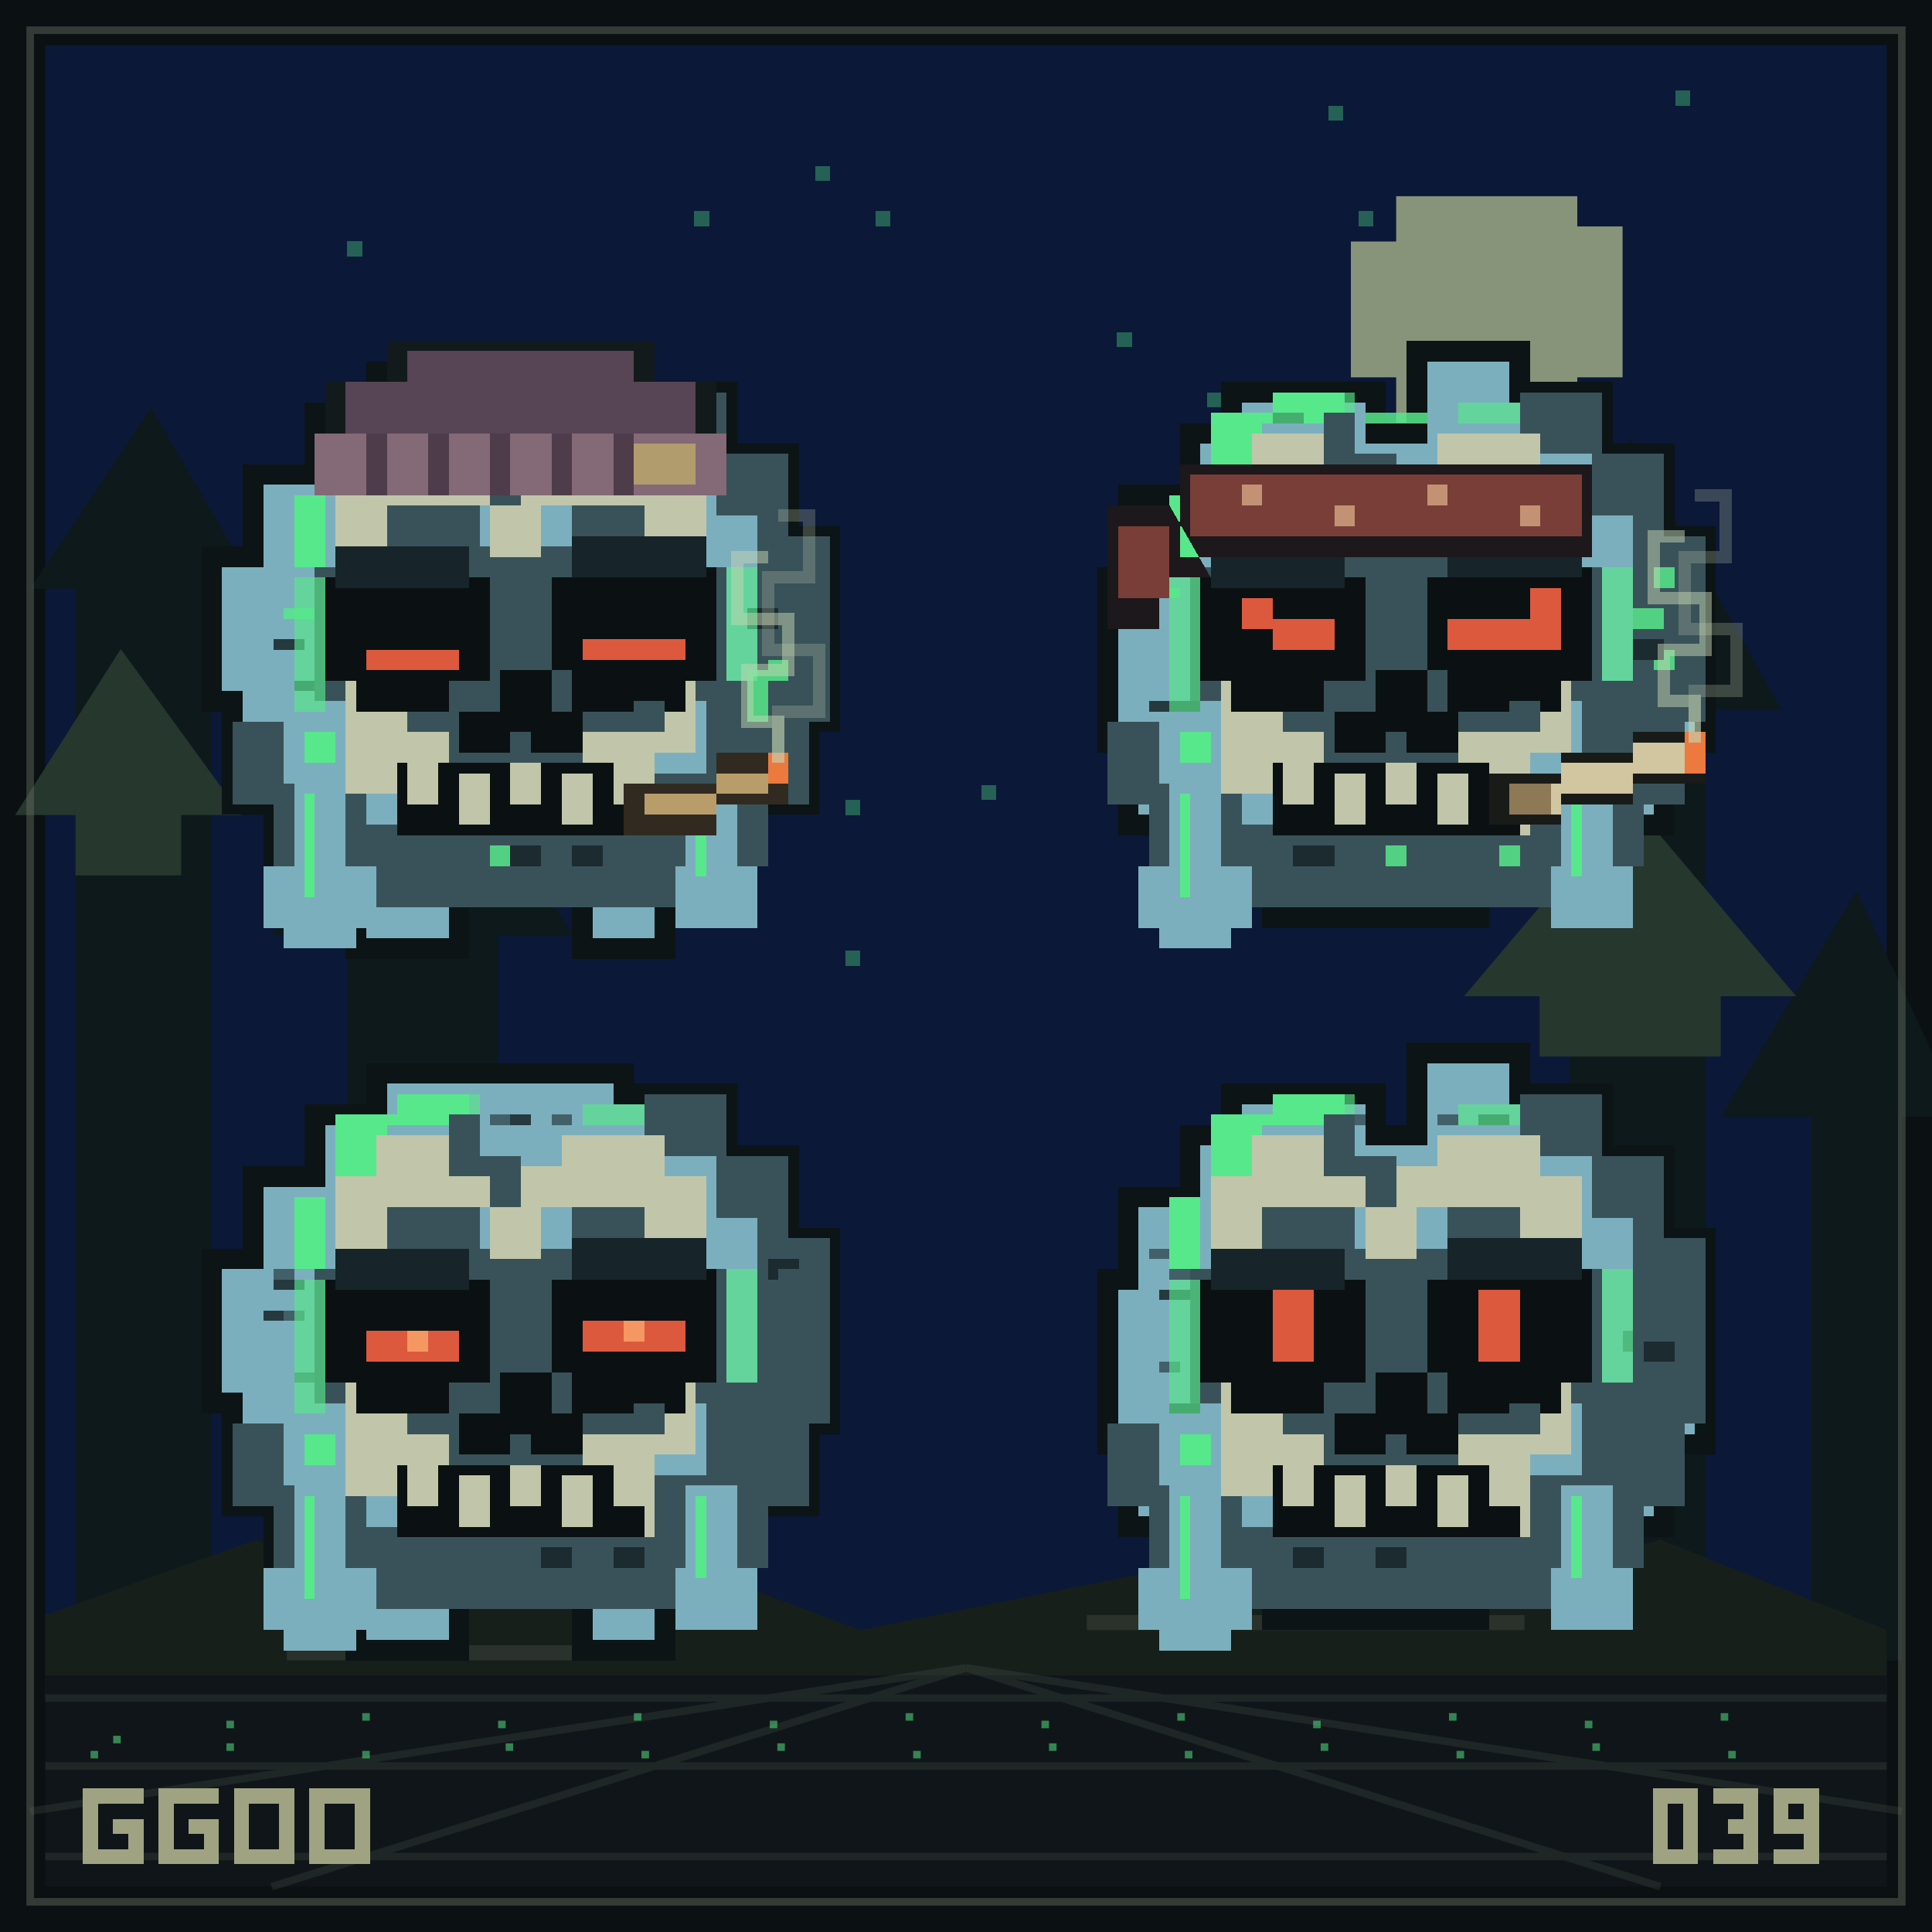
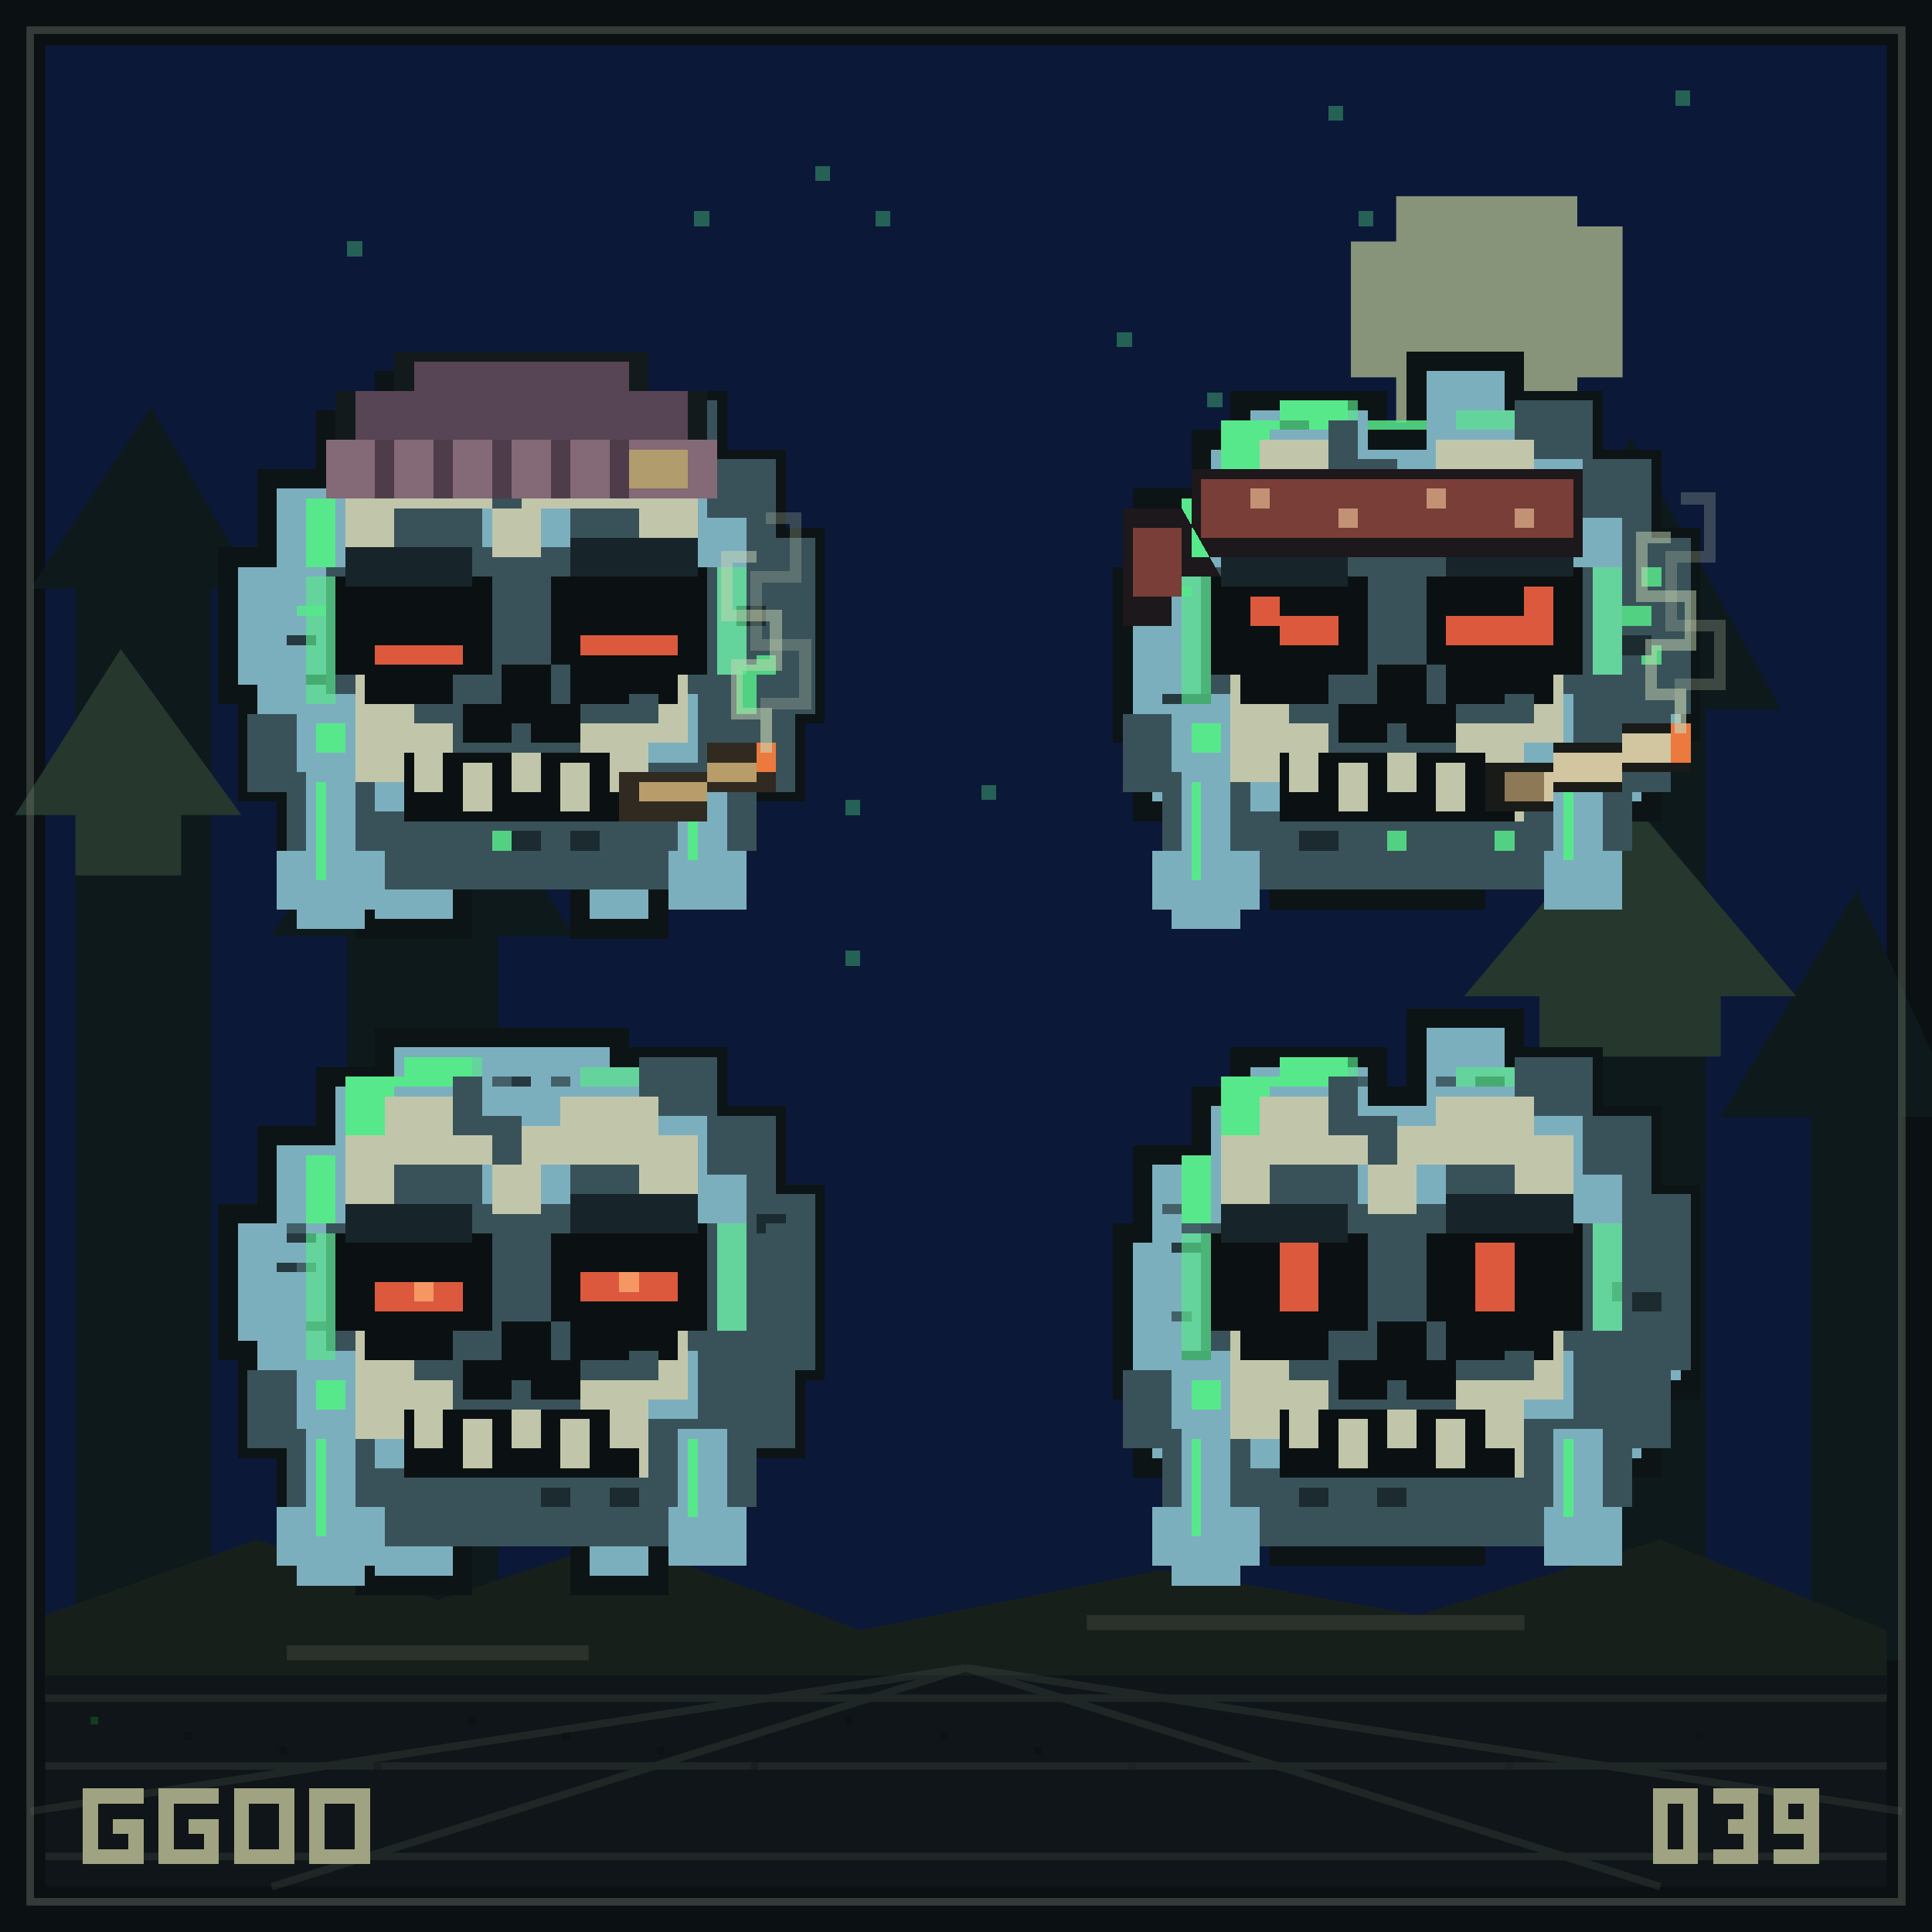
<svg xmlns="http://www.w3.org/2000/svg" width="512" height="512" viewBox="0 0 512 512" role="img" data-mint-block="52753210">
  <rect width="512" height="512" fill="#0b1012" />
  <rect x="12" y="12" width="488" height="438" fill="#0b1838" />
  <g shape-rendering="crispEdges" opacity=".35">
    <rect x="184" y="56" width="4" height="4" fill="#57e88b" />
    <rect x="224" y="252" width="4" height="4" fill="#57e88b" />
    <rect x="320" y="104" width="4" height="4" fill="#57e88b" />
    <rect x="232" y="56" width="4" height="4" fill="#57e88b" />
    <rect x="124" y="264" width="4" height="4" fill="#57e88b" />
    <rect x="24" y="304" width="4" height="4" fill="#57e88b" />
    <rect x="216" y="44" width="4" height="4" fill="#57e88b" />
    <rect x="160" y="300" width="4" height="4" fill="#57e88b" />
    <rect x="328" y="124" width="4" height="4" fill="#57e88b" />
    <rect x="296" y="88" width="4" height="4" fill="#57e88b" />
    <rect x="352" y="28" width="4" height="4" fill="#57e88b" />
    <rect x="360" y="56" width="4" height="4" fill="#57e88b" />
    <rect x="444" y="24" width="4" height="4" fill="#57e88b" />
    <rect x="260" y="208" width="4" height="4" fill="#57e88b" />
    <rect x="224" y="212" width="4" height="4" fill="#57e88b" />
    <rect x="92" y="64" width="4" height="4" fill="#57e88b" />
  </g>
  <path fill="#87947a" d="M370 52h48v8h12v40h-12v12h-48v-12h-12V64h12z" />
  <path fill="#0e191b" d="M20 440V156H8l32-48 28 48H56v284zm72 0V248H72l40-64 40 64h-20v192zm324 0V188h-20l36-72 40 72h-20v252zm64 0V296h-24l36-60 28 60h-16v144z" />
  <path fill="#26372e" d="M20 216H4l28-44 32 44H48v16H20zm388 48h-20l44-52 44 52h-20v16h-48z" />
  <path fill="#171f1b" d="M12 428l56-20 48 16 48-16 64 24 80-16 68 12 64-20 60 24v18H12z" />
  <path fill="#101519" d="M12 444h488v56H12z" />
  <path stroke="#647264" stroke-width="2" opacity=".18" d="M12 450h488M12 468h488M12 492h488M256 442L72 500m184-58 184 58M256 442L8 480m248-38 248 38" />
  <path fill="#777c69" opacity=".2" d="M76 436h80v4H76zm212-8h116v4H288z" />
-   <g opacity=".55">
-     <rect x="30" y="460" width="2" height="2" fill="#5ae383" />
-     <rect x="60" y="456" width="2" height="2" fill="#54e283" />
-     <rect x="96" y="454" width="2" height="2" fill="#50e080" />
-     <rect x="132" y="456" width="2" height="2" fill="#50e080" />
-     <rect x="168" y="454" width="2" height="2" fill="#50e080" />
-     <rect x="204" y="456" width="2" height="2" fill="#50e080" />
-     <rect x="240" y="454" width="2" height="2" fill="#50e080" />
-     <rect x="276" y="456" width="2" height="2" fill="#50e080" />
-     <rect x="312" y="454" width="2" height="2" fill="#50e080" />
-     <rect x="348" y="456" width="2" height="2" fill="#50e080" />
-     <rect x="384" y="454" width="2" height="2" fill="#50e080" />
-     <rect x="420" y="456" width="2" height="2" fill="#50e080" />
-     <rect x="456" y="454" width="2" height="2" fill="#50e080" />
-     <rect x="24" y="464" width="2" height="2" fill="#50e080" />
-     <rect x="60" y="462" width="2" height="2" fill="#50e080" />
-     <rect x="96" y="464" width="2" height="2" fill="#50e080" />
-     <rect x="134" y="462" width="2" height="2" fill="#51e181" />
-     <rect x="170" y="464" width="2" height="2" fill="#51e181" />
-     <rect x="206" y="462" width="2" height="2" fill="#51e181" />
-     <rect x="242" y="464" width="2" height="2" fill="#51e181" />
-     <rect x="278" y="462" width="2" height="2" fill="#51e181" />
-     <rect x="314" y="464" width="2" height="2" fill="#51e181" />
-     <rect x="350" y="462" width="2" height="2" fill="#51e181" />
-     <rect x="386" y="464" width="2" height="2" fill="#51e181" />
-     <rect x="422" y="462" width="2" height="2" fill="#51e181" />
-     <rect x="458" y="464" width="2" height="2" fill="#51e181" />
-   </g>
-   <g transform="translate(42 68) scale(3)" shape-rendering="crispEdges">
+   <g opacity=".18">
+     <rect x="24" y="455" width="2" height="2" fill="#24f33a" />
+     <rect x="49" y="459" width="2" height="2" fill="#000003" />
+     <rect x="74" y="463" width="2" height="2" fill="#000000" />
+     <rect x="99" y="467" width="2" height="2" fill="#000000" />
+     <rect x="124" y="455" width="2" height="2" fill="#000000" />
+     <rect x="149" y="459" width="2" height="2" fill="#000000" />
+     <rect x="174" y="463" width="2" height="2" fill="#000000" />
+     <rect x="199" y="467" width="2" height="2" fill="#000000" />
+     <rect x="224" y="455" width="2" height="2" fill="#000000" />
+     <rect x="249" y="459" width="2" height="2" fill="#000000" />
+     <rect x="274" y="463" width="2" height="2" fill="#000000" />
+     <rect x="299" y="467" width="2" height="2" fill="#111111" />
+     <rect x="324" y="455" width="2" height="2" fill="#111111" />
+     <rect x="349" y="459" width="2" height="2" fill="#111111" />
+     <rect x="374" y="463" width="2" height="2" fill="#111111" />
+     <rect x="399" y="467" width="2" height="2" fill="#111111" />
+     <rect x="424" y="455" width="2" height="2" fill="#111111" />
+     <rect x="449" y="459" width="2" height="2" fill="#001111" />
+   </g>
+   <g transform="translate(47 72) scale(2.85)" shape-rendering="crispEdges">
    <g transform="translate(32 32) scale(0.91) translate(-32 -32)">
      <g>
        <g>
          <g transform="translate(32 50)">
            <g>
              <g transform="translate(-32 -50)">
                <path d="M18 8h24v2h10v6h6v8h4v18h-2v8h-6v6h-8v8h-8v-5H26v5H16v-8H8v-6H4V40H2V26h4V18h6v-6h6z" fill="#7cafbe" stroke="#0c1415" stroke-width="2" />
                <path fill="#395259" d="M44 10h8v6h6v8h4v18h-2v8h-4v6h-8v4H18v-4H8v-6H4v-8h5v6h8v4h25v-5h8v-9h5V22h-4v-6h-7z" />
                <path fill="#57e88b" d="M14 18h5v-5h8v-3h-7v2h-6zm-4 9h3v-7h-3zm1 16h3v5h-3z" />
                <g opacity=".85">
                  <rect x="8" y="34" width="3" height="1" fill="#172429" />
                  <rect x="56" y="36" width="2" height="2" fill="#57e88b" />
                  <rect x="26" y="12" width="2" height="1" fill="#57e88b" />
                  <rect x="37" y="54" width="3" height="2" fill="#172429" />
                  <rect x="10" y="26" width="2" height="1" fill="#57e88b" />
                  <rect x="54" y="37" width="2" height="2" fill="#57e88b" />
                  <rect x="21" y="12" width="3" height="1" fill="#172429" />
                  <rect x="32" y="54" width="2" height="2" fill="#57e88b" />
                  <rect x="10" y="31" width="2" height="1" fill="#57e88b" />
                  <rect x="54" y="31" width="3" height="2" fill="#172429" />
                  <rect x="34" y="12" width="2" height="1" fill="#57e88b" />
                  <rect x="29" y="54" width="2" height="2" fill="#57e88b" />
                  <rect x="10" y="38" width="3" height="1" fill="#172429" />
                  <rect x="54" y="40" width="2" height="2" fill="#57e88b" />
                  <rect x="37" y="12" width="2" height="1" fill="#57e88b" />
                  <rect x="31" y="54" width="3" height="2" fill="#172429" />
                  <rect x="9" y="31" width="2" height="1" fill="#57e88b" />
                  <rect x="54" y="38" width="2" height="2" fill="#57e88b" />
                </g>
                <g transform="translate(32 34)">
                  <g>
                    <g transform="translate(-32 -34)">
                      <path fill="#395259" d="M16 20h12v5h9v-5h11v7h4v13h-8v6H20v-6h-8V27h4z" />
                      <path fill="#c1c6aa" d="M18 14h10v3h8v-3h10v4h4v8h-6v-5H34v5h-5v-5H19v5h-5v-8h4zM15 38h6v5h4v4h13v-4h5v-5h6v7h-4v8H20v-4h-5z" />
                      <path fill="#57e88b" opacity=".65" d="M20 10h8v3h-8zm18 1h6v2h-6zM10 28h3v13h-3zm42-1h3v11h-3z" />
                      <path fill="#0b1112" d="M15 25h11v3h3v10h-4v3h-9v-3h-3V28h2zM38 24h10v3h3v11h-3v3H37v-4h-2V28h3zM30 37h5v4h3v4h-5v-2h-2v2h-5v-4h4zM20 46h24v7H20z" />
                      <g fill="#dc593d">
                        <path d="M17 35h9v2h-9zm21-1h10v2H38z" />
                      </g>
                      <path fill="#172429" d="M14 25h13v4H14zm23-1h13v4H37z" />
                      <g>
                        <path fill="#c1c6aa" d="M21 46h3v4h-3zm5 1h3v5h-3zm5-1h3v4h-3zm5 1h3v5h-3zm5-2h3v5h-3z" />
                      </g>
                      <path fill="#395259" d="M25 12h3v4h4v5h-3v-3h-4zm18 28h3v3h-3z" />
                    </g>
                  </g>
                </g>
                <path fill="#7cafbe" d="M10 46h5v10h3v6h-2v2H9v-2H7v-6h3zM48 48h5v8h2v6h-8v-6h1z" />
                <path fill="#57e88b" d="M11 49h1v10h-1zm38 0h1v8h-1z" />
                <path fill="#312a21" d="M42 48h9v-3h7v5h-7v3h-9z" />
                <path fill="#b89d6a" d="M44 49h7v-2h5v2h-5v2h-7z" />
                <g fill="#ec793e">
                  <path d="M56 45h2v3h-2z" />
                </g>
                <g transform="translate(57 46 )" fill="none" stroke="#c6d5b4" stroke-width="1.2">
                  <path opacity=".5" d="M0 0v-4h-3v-5h4v-5h-5v-6h3" />
                  <path opacity=".25" d="M0 0v-5h4v-6h-5v-7h4v-6h-3" />
                </g>
                <path fill="#131a1c" d="M13 18V9h6V5h26v4h6v9z" />
                <path fill="#574455" d="M15 14V9h6V6h22v3h6v5z" />
                <path fill="#846976" d="M12 14h40v6H12z" />
                <path fill="#4e3c4b" d="M17 14h2v6h-2zm6 0h2v6h-2zm6 0h2v6h-2zm6 0h2v6h-2zm6 0h2v6h-2z" />
                <path fill="#b19c6d" d="M43 15h6v4h-6z" />
              </g>
            </g>
          </g>
        </g>
      </g>
    </g>
  </g>
-   <g transform="translate(274 68) scale(3)" shape-rendering="crispEdges">
+   <g transform="translate(279 72) scale(2.85)" shape-rendering="crispEdges">
    <g transform="translate(32 32) scale(0.91) translate(-32 -32)">
      <g>
        <g>
          <g transform="translate(32 50)">
            <g>
              <g transform="translate(-32 -50)">
                <path d="M16 10h14v4h4V6h10v4h8v6h6v8h4v20h-4v8h-8v6H40v3H20v-3H10v-6H6v-8H4V28h2V20h6v-6h4z" fill="#7cafbe" stroke="#0c1415" stroke-width="2" />
                <path fill="#395259" d="M44 10h8v6h6v8h4v18h-2v8h-4v6h-8v4H18v-4H8v-6H4v-8h5v6h8v4h25v-5h8v-9h5V22h-4v-6h-7z" />
                <path fill="#57e88b" d="M14 18h5v-5h8v-3h-7v2h-6zm-4 9h3v-7h-3zm1 16h3v5h-3z" />
                <g opacity=".85">
                  <rect x="10" y="40" width="3" height="1" fill="#172429" />
                  <rect x="57" y="35" width="2" height="2" fill="#57e88b" />
                  <rect x="31" y="12" width="2" height="1" fill="#57e88b" />
                  <rect x="23" y="54" width="3" height="2" fill="#172429" />
                  <rect x="9" y="29" width="2" height="1" fill="#57e88b" />
                  <rect x="55" y="31" width="2" height="2" fill="#57e88b" />
                  <rect x="20" y="12" width="3" height="1" fill="#172429" />
                  <rect x="31" y="54" width="2" height="2" fill="#57e88b" />
                  <rect x="8" y="27" width="2" height="1" fill="#57e88b" />
                  <rect x="55" y="34" width="3" height="2" fill="#172429" />
                  <rect x="33" y="12" width="2" height="1" fill="#57e88b" />
                  <rect x="42" y="54" width="2" height="2" fill="#57e88b" />
                  <rect x="8" y="40" width="3" height="1" fill="#172429" />
                  <rect x="57" y="27" width="2" height="2" fill="#57e88b" />
                  <rect x="29" y="12" width="2" height="1" fill="#57e88b" />
                  <rect x="22" y="54" width="3" height="2" fill="#172429" />
                  <rect x="7" y="25" width="2" height="1" fill="#57e88b" />
                  <rect x="56" y="31" width="2" height="2" fill="#57e88b" />
                </g>
                <g transform="translate(32 34)">
                  <g>
                    <g transform="translate(-32 -34)">
                      <path fill="#395259" d="M16 20h12v5h9v-5h11v7h4v13h-8v6H20v-6h-8V27h4z" />
                      <path fill="#c1c6aa" d="M18 14h10v3h8v-3h10v4h4v8h-6v-5H34v5h-5v-5H19v5h-5v-8h4zM15 38h6v5h4v4h13v-4h5v-5h6v7h-4v8H20v-4h-5z" />
                      <path fill="#57e88b" opacity=".65" d="M20 10h8v3h-8zm18 1h6v2h-6zM10 28h3v13h-3zm42-1h3v11h-3z" />
                      <path fill="#0b1112" d="M15 25h11v3h3v10h-4v3h-9v-3h-3V28h2zM38 24h10v3h3v11h-3v3H37v-4h-2V28h3zM30 37h5v4h3v4h-5v-2h-2v2h-5v-4h4zM20 46h24v7H20z" />
                      <g fill="#dc593d">
                        <path d="M17 33v-3h3v2h6v3h-6v-2zm20-1h8v-3h3v6H37z" />
                      </g>
                      <path fill="#172429" d="M14 25h13v4H14zm23-1h13v4H37z" />
                      <g>
                        <path fill="#c1c6aa" d="M21 46h3v4h-3zm5 1h3v5h-3zm5-1h3v4h-3zm5 1h3v5h-3zm5-2h3v5h-3z" />
                      </g>
                      <path fill="#395259" d="M25 12h3v4h4v5h-3v-3h-4zm18 28h3v3h-3z" />
                    </g>
                  </g>
                </g>
                <path fill="#7cafbe" d="M10 46h5v10h3v6h-2v2H9v-2H7v-6h3zM48 48h5v8h2v6h-8v-6h1z" />
                <path fill="#57e88b" d="M11 49h1v10h-1zm38 0h1v8h-1z" />
                <path fill="#191b18" d="M41 47h7v-2h7v-2h7v5h-7v2h-7v2h-7z" />
                <path fill="#d1c6a0" d="M43 48h5v-2h7v-2h5v3h-5v2h-7v2h-5z" />
                <path fill="#8d7956" d="M43 48h4v3h-4z" />
                <g fill="#ec793e">
                  <path d="M60 43h2v4h-2z" />
                </g>
                <g transform="translate(61 44 )" fill="none" stroke="#c6d5b4" stroke-width="1.2">
                  <path opacity=".5" d="M0 0v-4h-3v-5h4v-5h-5v-6h3" />
                  <path opacity=".25" d="M0 0v-5h4v-6h-5v-7h4v-6h-3" />
                </g>
                <path fill="#1c181b" d="M11 17h40v9H11zM10 21H4v12h5v-5h5z" />
                <path fill="#793e37" d="M12 18h38v6H12zM5 23h5v7H5z" />
                <path fill="#c39275" d="M17 19h2v2h-2zm9 2h2v2h-2zm9-2h2v2h-2zm9 2h2v2h-2z" />
              </g>
            </g>
          </g>
        </g>
      </g>
    </g>
  </g>
-   <g transform="translate(42 254) scale(3)" shape-rendering="crispEdges">
+   <g transform="translate(47 246) scale(2.85)" shape-rendering="crispEdges">
    <g transform="translate(32 32) scale(0.91) translate(-32 -32)">
      <g>
        <g>
          <g transform="translate(32 50)">
            <g>
              <g transform="translate(-32 -50)">
                <path d="M18 8h24v2h10v6h6v8h4v18h-2v8h-6v6h-8v8h-8v-5H26v5H16v-8H8v-6H4V40H2V26h4V18h6v-6h6z" fill="#7cafbe" stroke="#0c1415" stroke-width="2" />
                <path fill="#395259" d="M44 10h8v6h6v8h4v18h-2v8h-4v6h-8v4H18v-4H8v-6H4v-8h5v6h8v4h25v-5h8v-9h5V22h-4v-6h-7z" />
                <path fill="#57e88b" d="M14 18h5v-5h8v-3h-7v2h-6zm-4 9h3v-7h-3zm1 16h3v5h-3z" />
                <g opacity=".85">
                  <rect x="8" y="28" width="3" height="1" fill="#172429" />
                  <rect x="55" y="25" width="2" height="2" fill="#395259" />
                  <rect x="35" y="12" width="2" height="1" fill="#395259" />
                  <rect x="41" y="54" width="3" height="2" fill="#172429" />
                  <rect x="8" y="27" width="2" height="1" fill="#395259" />
                  <rect x="56" y="25" width="2" height="2" fill="#395259" />
                  <rect x="30" y="12" width="3" height="1" fill="#172429" />
                  <rect x="26" y="54" width="2" height="2" fill="#395259" />
                  <rect x="10" y="37" width="2" height="1" fill="#395259" />
                  <rect x="56" y="26" width="3" height="2" fill="#172429" />
                  <rect x="29" y="12" width="2" height="1" fill="#395259" />
                  <rect x="28" y="54" width="2" height="2" fill="#395259" />
                  <rect x="7" y="31" width="3" height="1" fill="#172429" />
                  <rect x="57" y="27" width="2" height="2" fill="#395259" />
                  <rect x="35" y="12" width="2" height="1" fill="#395259" />
                  <rect x="34" y="54" width="3" height="2" fill="#172429" />
                  <rect x="9" y="31" width="2" height="1" fill="#395259" />
                  <rect x="55" y="32" width="2" height="2" fill="#395259" />
                </g>
                <g transform="translate(32 34)">
                  <g>
                    <g transform="translate(-32 -34)">
                      <path fill="#395259" d="M16 20h12v5h9v-5h11v7h4v13h-8v6H20v-6h-8V27h4z" />
                      <path fill="#c1c6aa" d="M18 14h10v3h8v-3h10v4h4v8h-6v-5H34v5h-5v-5H19v5h-5v-8h4zM15 38h6v5h4v4h13v-4h5v-5h6v7h-4v8H20v-4h-5z" />
                      <path fill="#57e88b" opacity=".65" d="M20 10h8v3h-8zm18 1h6v2h-6zM10 28h3v13h-3zm42-1h3v11h-3z" />
                      <path fill="#0b1112" d="M15 25h11v3h3v10h-4v3h-9v-3h-3V28h2zM38 24h10v3h3v11h-3v3H37v-4h-2V28h3zM30 37h5v4h3v4h-5v-2h-2v2h-5v-4h4zM20 46h24v7H20z" />
                      <g fill="#dc593d">
                        <path d="M17 33h9v3h-9zm21-1h10v3H38z" />
                        <path fill="#f59763" d="M21 33h2v2h-2zm21-1h2v2h-2z" />
                      </g>
                      <path fill="#172429" d="M14 25h13v4H14zm23-1h13v4H37z" />
                      <g>
                        <path fill="#c1c6aa" d="M21 46h3v4h-3zm5 1h3v5h-3zm5-1h3v4h-3zm5 1h3v5h-3zm5-2h3v5h-3z" />
                      </g>
                      <path fill="#395259" d="M25 12h3v4h4v5h-3v-3h-4zm18 28h3v3h-3z" />
                    </g>
                  </g>
                </g>
                <path fill="#7cafbe" d="M10 46h5v10h3v6h-2v2H9v-2H7v-6h3zM48 48h5v8h2v6h-8v-6h1z" />
                <path fill="#57e88b" d="M11 49h1v10h-1zm38 0h1v8h-1z" />
              </g>
            </g>
          </g>
        </g>
      </g>
    </g>
  </g>
-   <g transform="translate(274 254) scale(3)" shape-rendering="crispEdges">
+   <g transform="translate(279 246) scale(2.85)" shape-rendering="crispEdges">
    <g transform="translate(32 32) scale(0.91) translate(-32 -32)">
      <g>
        <g>
          <g transform="translate(32 50)">
            <g>
              <g transform="translate(-32 -50)">
                <path d="M16 10h14v4h4V6h10v4h8v6h6v8h4v20h-4v8h-8v6H40v3H20v-3H10v-6H6v-8H4V28h2V20h6v-6h4z" fill="#7cafbe" stroke="#0c1415" stroke-width="2" />
                <path fill="#395259" d="M44 10h8v6h6v8h4v18h-2v8h-4v6h-8v4H18v-4H8v-6H4v-8h5v6h8v4h25v-5h8v-9h5V22h-4v-6h-7z" />
                <path fill="#57e88b" d="M14 18h5v-5h8v-3h-7v2h-6zm-4 9h3v-7h-3zm1 16h3v5h-3z" />
                <g opacity=".85">
                  <rect x="10" y="40" width="3" height="1" fill="#172429" />
                  <rect x="55" y="40" width="2" height="2" fill="#395259" />
                  <rect x="25" y="12" width="2" height="1" fill="#395259" />
                  <rect x="22" y="54" width="3" height="2" fill="#172429" />
                  <rect x="9" y="36" width="2" height="1" fill="#395259" />
                  <rect x="54" y="33" width="2" height="2" fill="#395259" />
                  <rect x="40" y="12" width="3" height="1" fill="#172429" />
                  <rect x="30" y="54" width="2" height="2" fill="#395259" />
                  <rect x="10" y="27" width="2" height="1" fill="#395259" />
                  <rect x="56" y="34" width="3" height="2" fill="#172429" />
                  <rect x="36" y="12" width="2" height="1" fill="#395259" />
                  <rect x="20" y="54" width="2" height="2" fill="#395259" />
                  <rect x="9" y="29" width="3" height="1" fill="#172429" />
                  <rect x="55" y="37" width="2" height="2" fill="#395259" />
                  <rect x="27" y="12" width="2" height="1" fill="#395259" />
                  <rect x="30" y="54" width="3" height="2" fill="#172429" />
                  <rect x="8" y="25" width="2" height="1" fill="#395259" />
                  <rect x="54" y="39" width="2" height="2" fill="#395259" />
                </g>
                <g transform="translate(32 34)">
                  <g>
                    <g transform="translate(-32 -34)">
                      <path fill="#395259" d="M16 20h12v5h9v-5h11v7h4v13h-8v6H20v-6h-8V27h4z" />
                      <path fill="#c1c6aa" d="M18 14h10v3h8v-3h10v4h4v8h-6v-5H34v5h-5v-5H19v5h-5v-8h4zM15 38h6v5h4v4h13v-4h5v-5h6v7h-4v8H20v-4h-5z" />
                      <path fill="#57e88b" opacity=".65" d="M20 10h8v3h-8zm18 1h6v2h-6zM10 28h3v13h-3zm42-1h3v11h-3z" />
                      <path fill="#0b1112" d="M15 25h11v3h3v10h-4v3h-9v-3h-3V28h2zM38 24h10v3h3v11h-3v3H37v-4h-2V28h3zM30 37h5v4h3v4h-5v-2h-2v2h-5v-4h4zM20 46h24v7H20z" />
                      <g fill="#dc593d">
                        <path d="M20 29h4v7h-4zm20 0h4v7h-4z" />
                      </g>
                      <path fill="#172429" d="M14 25h13v4H14zm23-1h13v4H37z" />
                      <g>
                        <path fill="#c1c6aa" d="M21 46h3v4h-3zm5 1h3v5h-3zm5-1h3v4h-3zm5 1h3v5h-3zm5-2h3v5h-3z" />
                      </g>
                      <path fill="#395259" d="M25 12h3v4h4v5h-3v-3h-4zm18 28h3v3h-3z" />
                    </g>
                  </g>
                </g>
                <path fill="#7cafbe" d="M10 46h5v10h3v6h-2v2H9v-2H7v-6h3zM48 48h5v8h2v6h-8v-6h1z" />
                <path fill="#57e88b" d="M11 49h1v10h-1zm38 0h1v8h-1z" />
              </g>
            </g>
          </g>
        </g>
      </g>
    </g>
  </g>
  <g fill="#a0a381" shape-rendering="crispEdges">
    <path d="M22 474h16v4H26v12h8v-4h-4v-4h8v12H22zM42 474h16v4H46v12h8v-4h-4v-4h8v12H42zM62 474h16v20H62zm4 4v12h8v-12zM82 474h16v20H82zm4 4v12h8v-12z" fill-rule="evenodd" />
    <path transform="translate(438 474)" d="M0 0h12v20H0zm4 4v12h4V4z" fill-rule="evenodd" />
    <path transform="translate(454 474)" d="M0 0h12v20H0v-4h8v-4H4V8h4V4H0z" fill-rule="evenodd" />
    <path transform="translate(470 474)" d="M0 0h12v20H0v-4h8v-4H0zm4 4v4h4V4z" fill-rule="evenodd" />
  </g>
  <path d="M8 8h496v496H8z" stroke="#687062" stroke-opacity=".45" stroke-width="2" fill="none" />
</svg>
